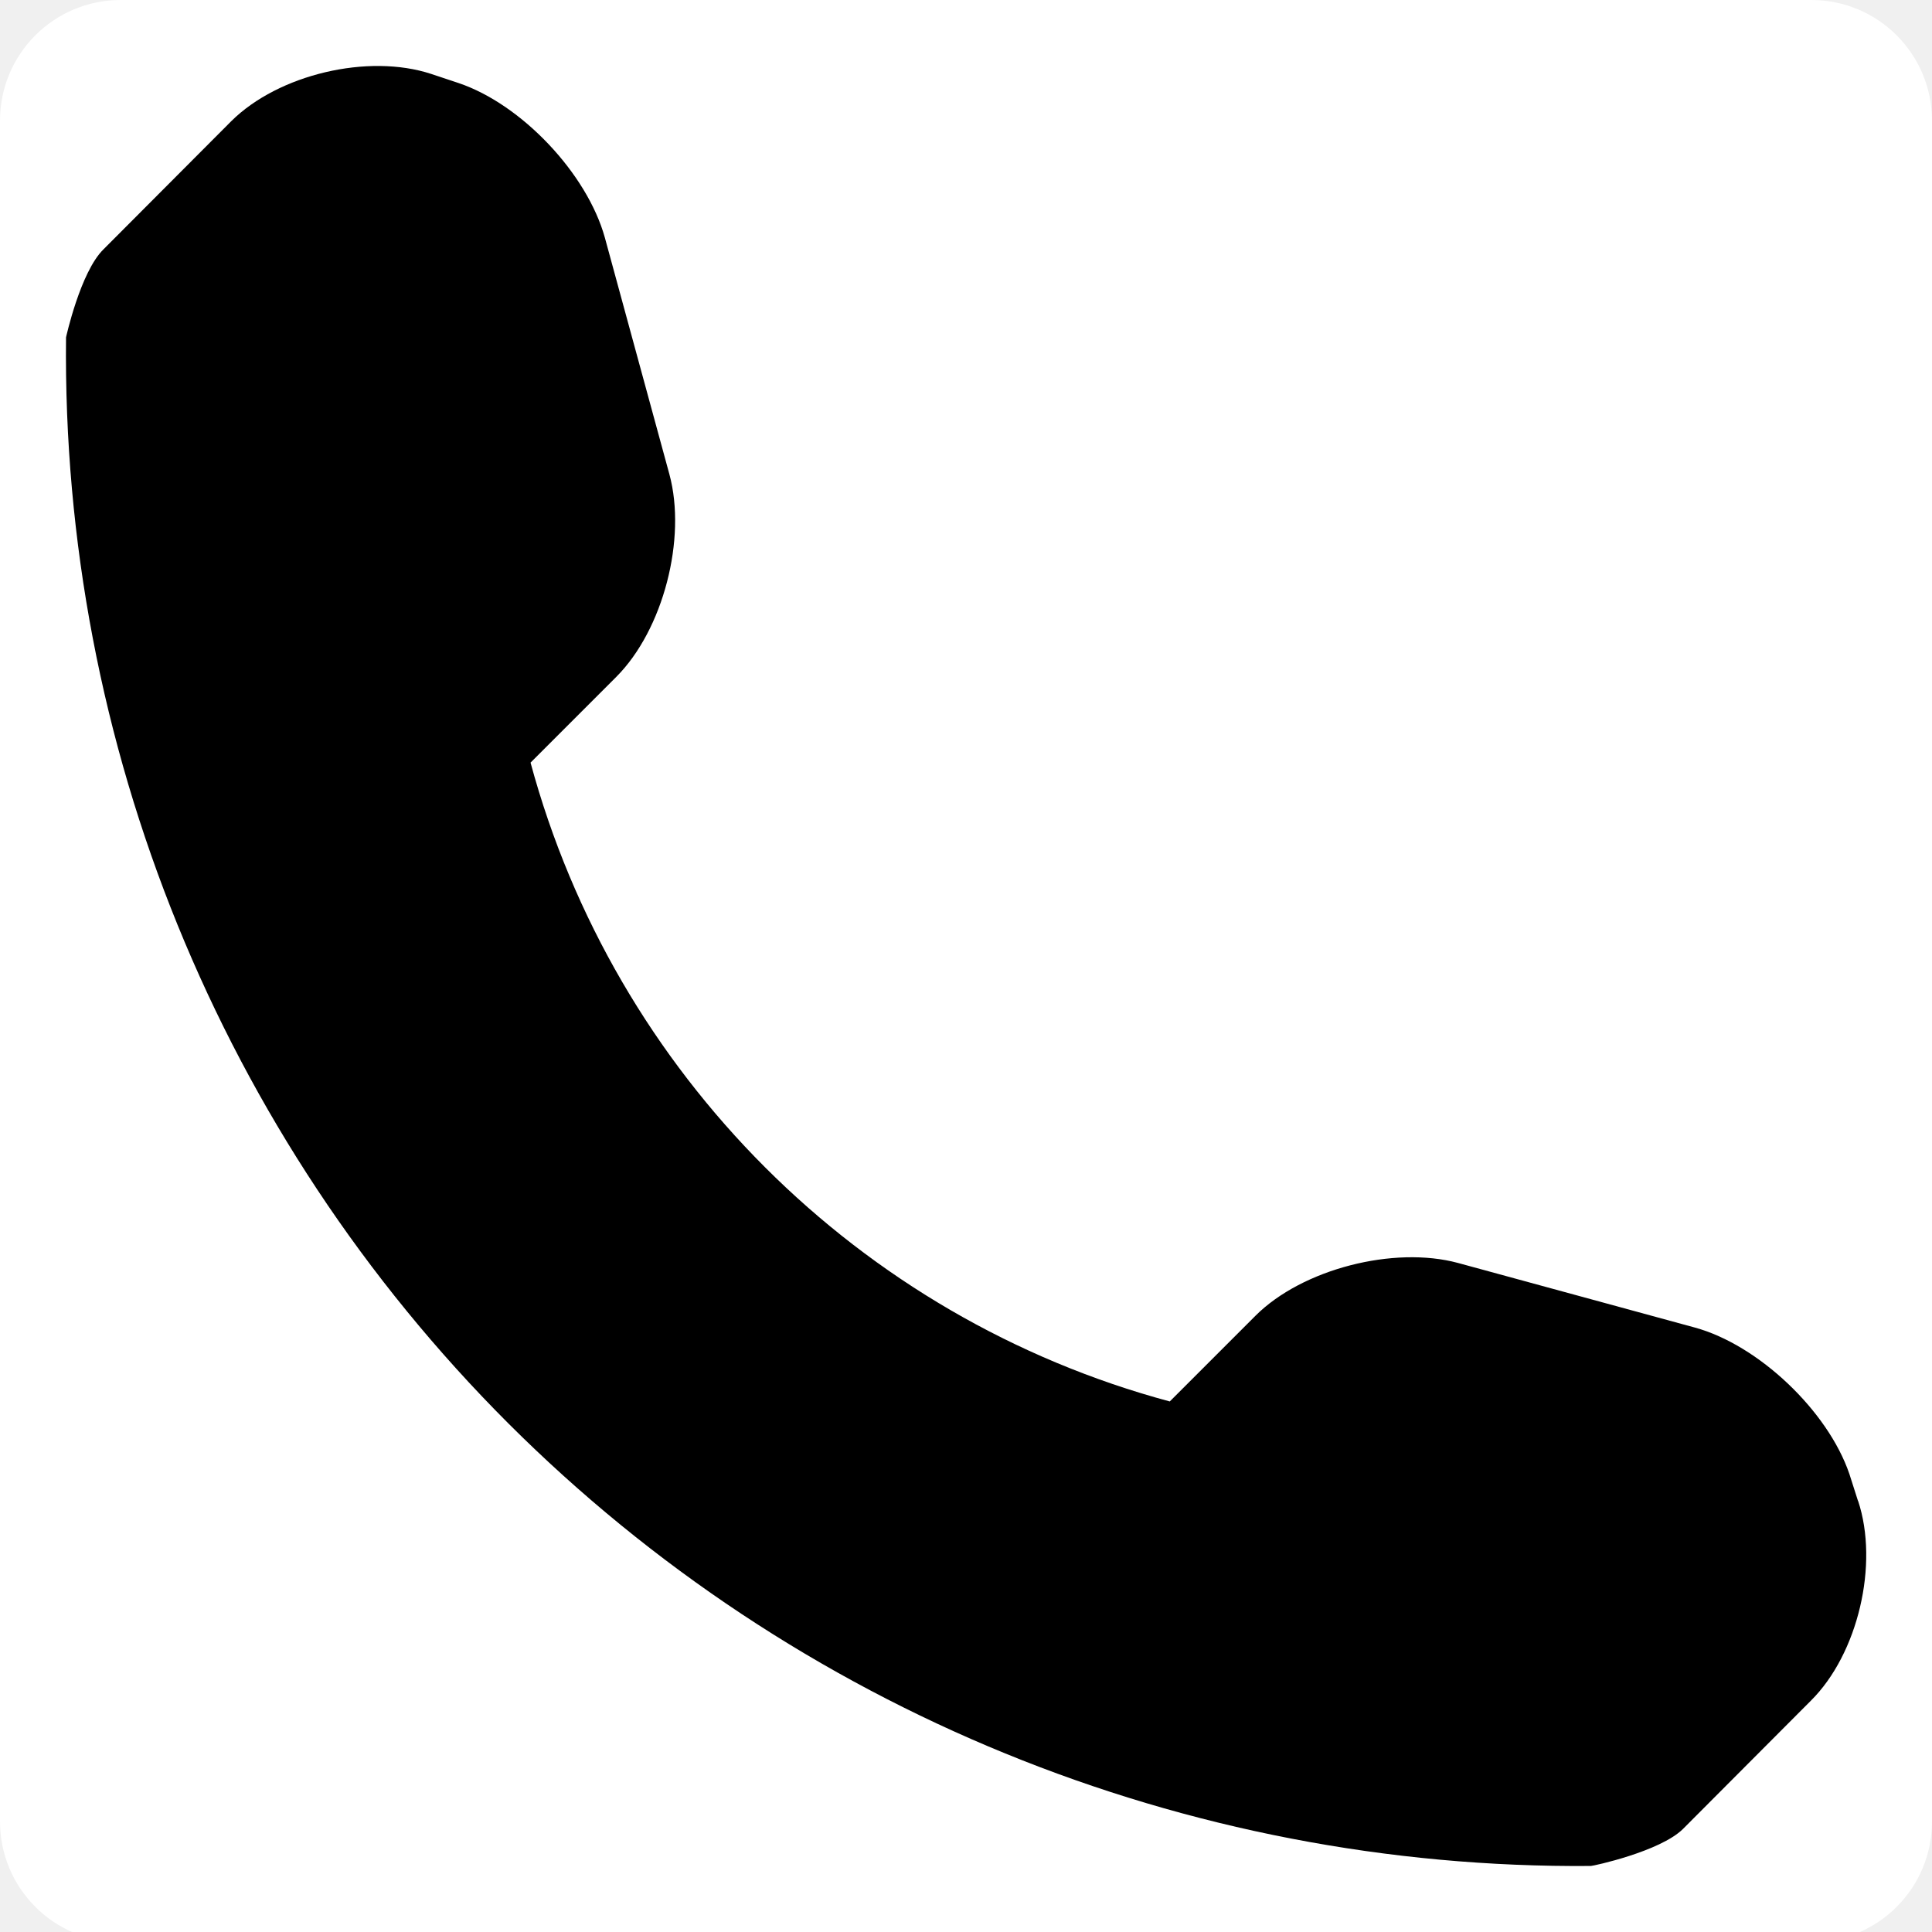
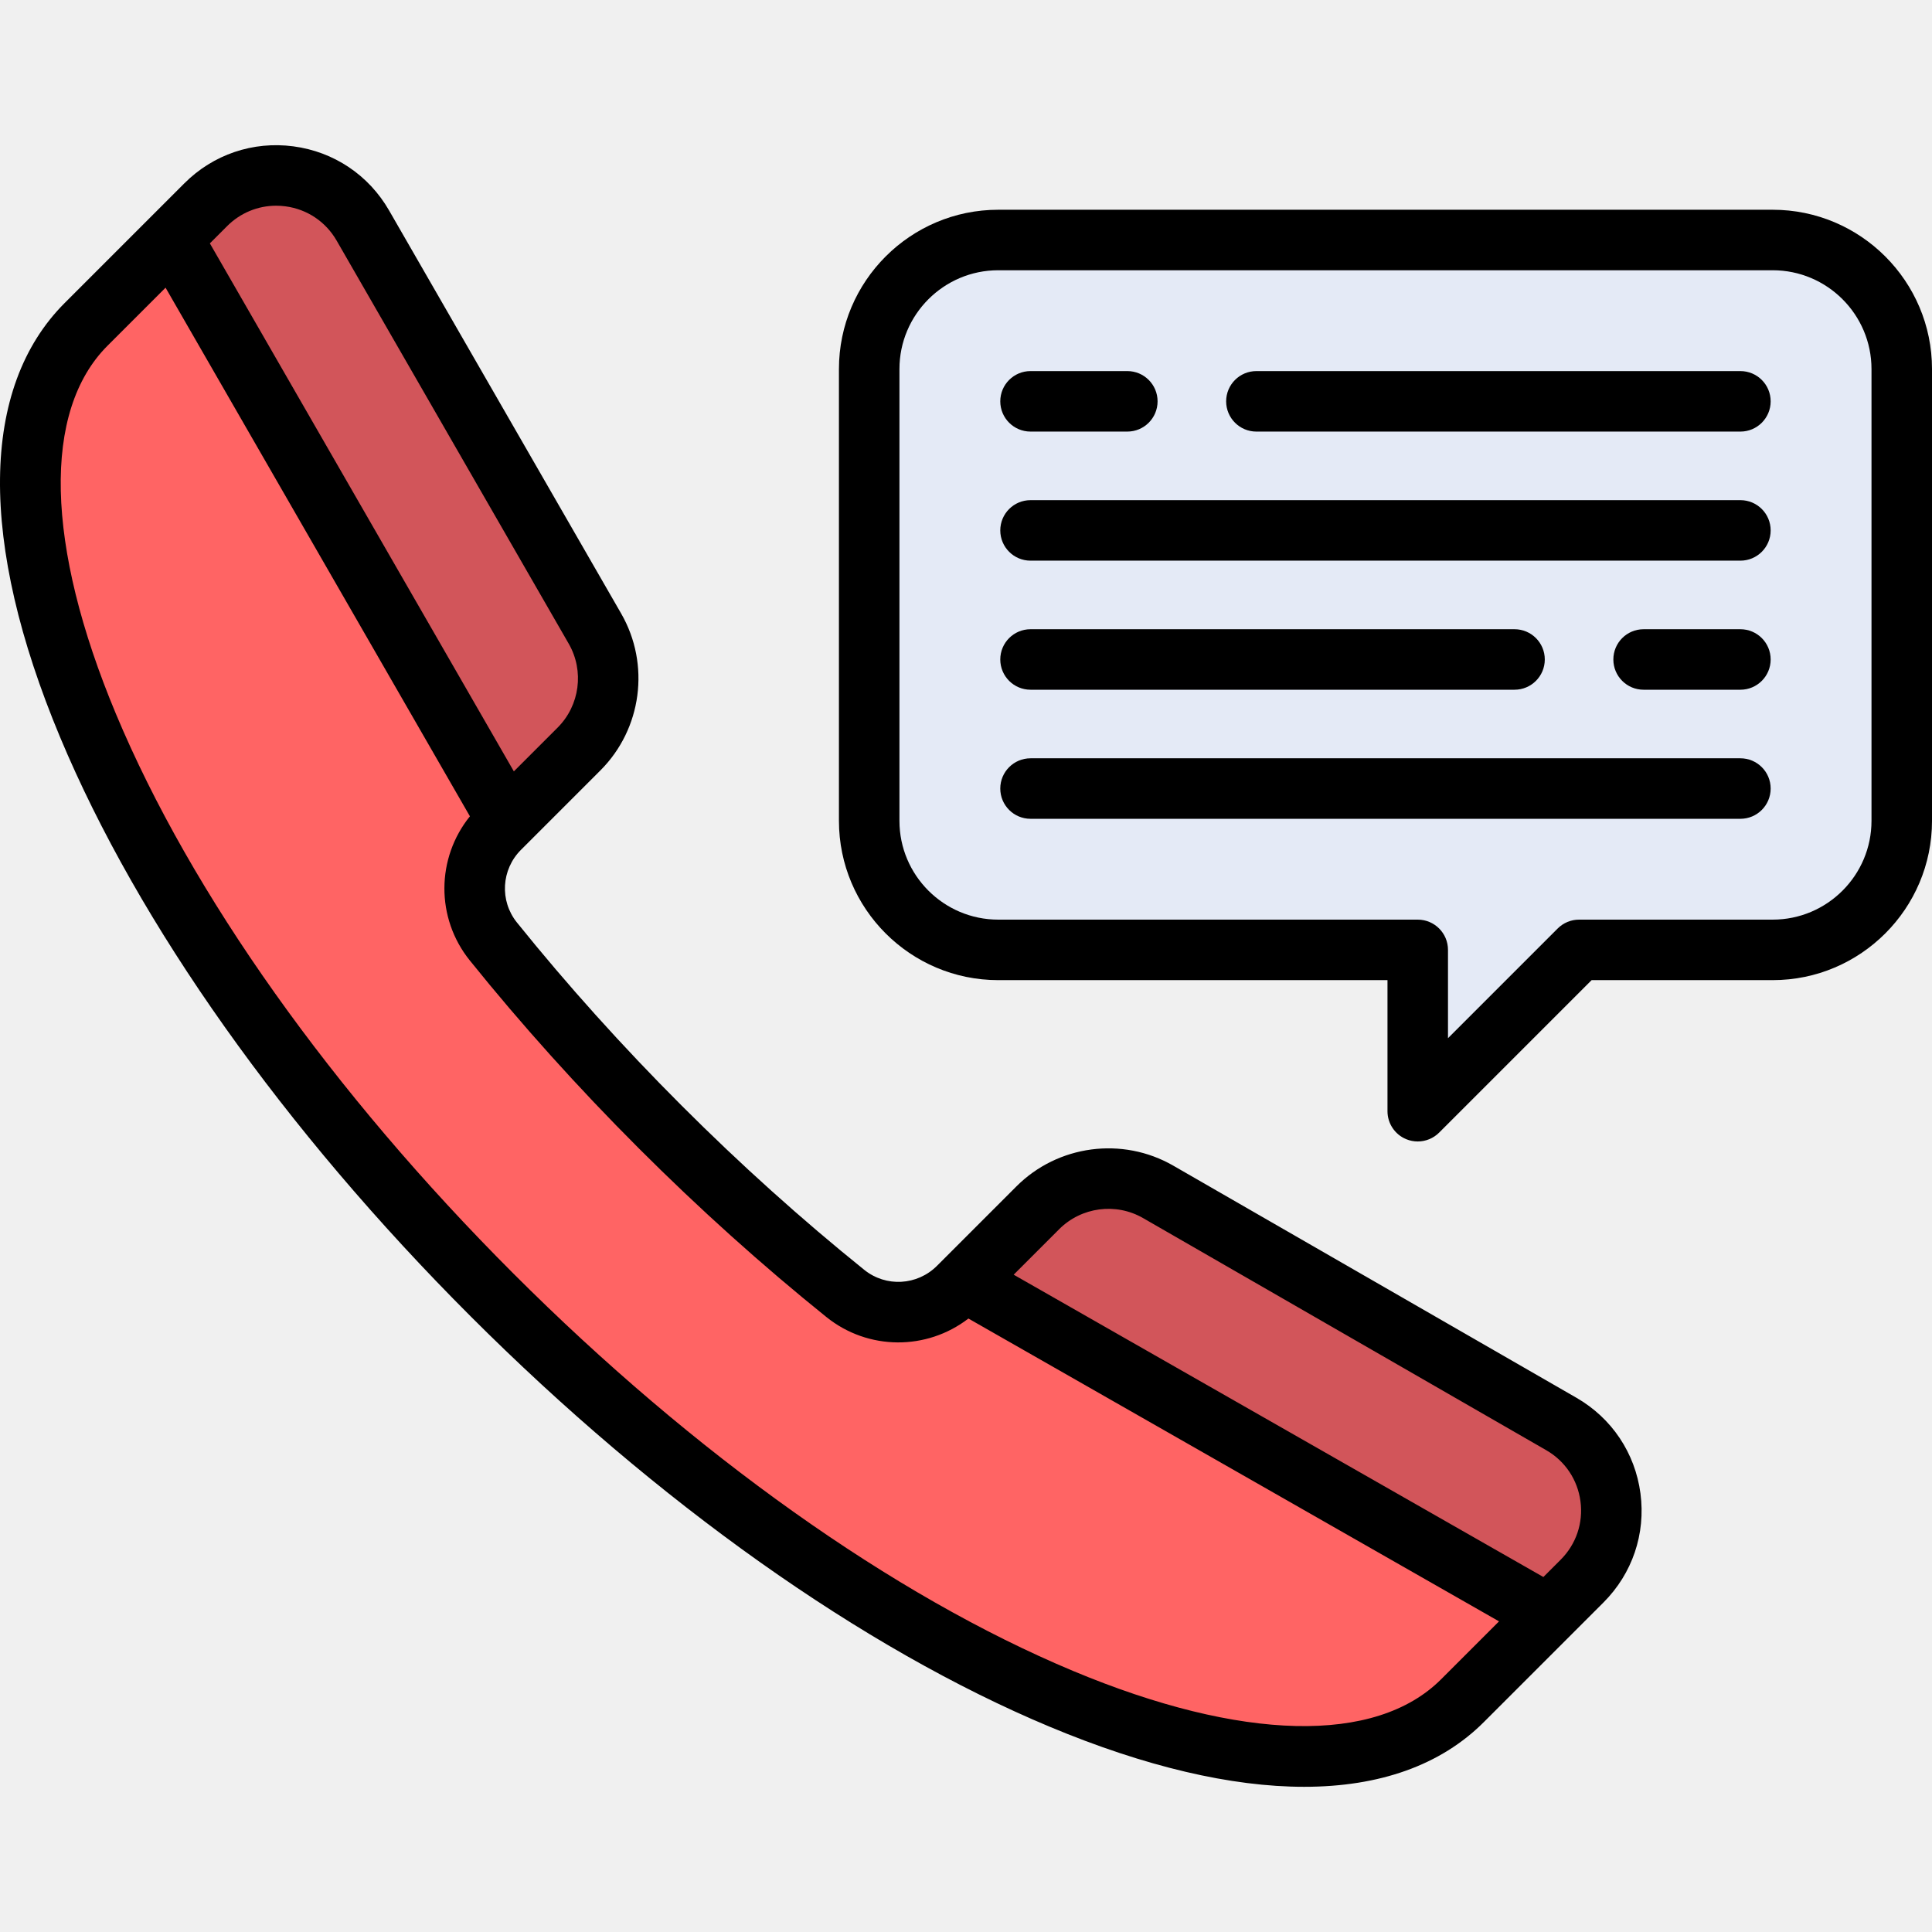
- <svg xmlns="http://www.w3.org/2000/svg" version="1.2" viewBox="0 0 512 512" width="28" height="28">
-   <style>
- 		.s0 { fill: #ffffff } 
- 		.s1 { fill: #000000 } 
- 	</style>
-   <path id="Shape 1" class="s0" d="m0 32c0-17.7 14.3-32 32-32h448c17.7 0 32 14.3 32 32v450.7c0 17.7-14.3 32-32 32h-448c-17.7 0-32-14.3-32-32z" />
-   <path id="Layer" class="s1" d="m492.4 397.8l-2.3-7.2c-5.7-16.7-24.1-34.2-41-38.8l-62.7-17.1c-17-4.6-41.3 1.6-53.7 14l-22.7 22.7c-82.5-22.2-147.1-86.9-169.4-169.3l22.7-22.7c12.5-12.5 18.7-36.7 14.1-53.7l-17.1-62.7c-4.7-17-22.1-35.4-38.8-41l-7.2-2.4c-16.7-5.5-40.5 0.1-53 12.5l-33.9 34c-6.1 6-9.9 23.3-9.9 23.3-1.2 107.8 41 211.6 117.2 287.8 76.1 76 179.5 118.2 286.9 117.3 0.6 0 18.3-3.8 24.4-9.8l33.9-34c12.5-12.4 18.1-36.2 12.5-53z" />
+ <svg xmlns="http://www.w3.org/2000/svg" version="1.1" id="Layer_1" x="0px" y="0px" viewBox="0 0 512.001 512.001" style="enable-background:new 0 0 512.001 512.001;" xml:space="preserve">
+   <path style="fill:#FF6464;" d="M413.766,377.369l-106.833-61.511c-10.366-5.968-23.446-4.238-31.905,4.22l-21.042,21.042  c-8.111,8.111-21.025,8.847-29.961,1.657c-16.498-13.276-32.988-28.048-49.11-44.169s-30.893-32.611-44.169-49.11  c-7.19-8.936-6.454-21.85,1.657-29.961l21.043-21.043c8.457-8.457,10.188-21.538,4.22-31.903L96.154,59.757  c-8.686-15.084-29.321-17.814-41.629-5.506L22.816,85.959C-18.506,127.28,29.647,242.43,130.37,343.152  s215.872,148.875,257.193,107.554l31.708-31.708C431.58,406.691,428.85,386.055,413.766,377.369z" />
+   <g>
+     <path style="fill:#D2555A;" d="M45.603,63.172l88.848,154.316l18.993-18.993c8.457-8.457,10.188-21.538,4.219-31.903L96.154,59.757   c-8.686-15.084-29.321-17.814-41.63-5.506L45.603,63.172z" />
+     <path style="fill:#D2555A;" d="M410.351,427.92l8.921-8.921c12.308-12.308,9.578-32.945-5.506-41.629l-106.833-61.511   c-10.366-5.968-23.446-4.238-31.905,4.22l-19.488,19.487L410.351,427.92z" />
+   </g>
+   <path style="fill:#E4EAF6;" d="M469.779,63.603H264.55c-18.813,0-34.205,15.392-34.205,34.205v119.717  c0,18.813,15.392,34.205,34.205,34.205h111.166v32.434c0,3.81,4.606,5.716,7.298,3.023l35.458-35.458h51.307  c18.813,0,34.205-15.392,34.205-34.205V97.806C503.983,78.995,488.591,63.603,469.779,63.603z" />
+   <path d="M417.766,370.421l-106.834-61.51c-13.478-7.761-30.575-5.501-41.573,5.498l-21.042,21.042  c-5.239,5.238-13.522,5.703-19.267,1.08c-16.56-13.326-32.868-27.992-48.466-43.592s-30.265-31.906-43.592-48.466  c-4.623-5.745-4.159-14.029,1.08-19.267l21.043-21.042c10.998-10.998,13.259-28.093,5.498-41.573L103.102,55.757  c-5.394-9.369-14.635-15.556-25.353-16.973c-10.716-1.419-21.249,2.154-28.893,9.799L17.147,80.29  c-22.436,22.436-22.869,63.308-1.217,115.083c20.708,49.518,59.337,104.014,108.771,153.448s103.93,88.063,153.448,108.771  c25.405,10.624,48.182,15.93,67.447,15.93c19.997,0,36.209-5.72,47.637-17.147l31.708-31.708  c7.645-7.645,11.216-18.176,9.799-28.893C433.322,385.056,427.135,375.816,417.766,370.421z M73.181,54.516  c0.817,0,1.641,0.053,2.466,0.162c5.733,0.758,10.675,4.067,13.56,9.078l61.51,106.833c4.151,7.211,2.942,16.353-2.941,22.235  l-11.598,11.598L55.616,64.496l4.576-4.576C63.693,56.42,68.323,54.516,73.181,54.516z M381.895,445.039  c-17.281,17.28-52.839,16.463-97.56-2.238c-47.637-19.921-100.302-57.323-148.296-105.316  C88.047,289.491,50.644,236.825,30.724,189.189c-18.701-44.722-19.517-80.281-2.238-97.56l15.39-15.39l80.657,140.09  c-8.916,11.05-9.103,26.926-0.033,38.197c13.686,17.008,28.741,33.747,44.746,49.752s32.744,31.06,49.752,44.746  c11.086,8.92,26.624,8.886,37.646,0.403l140.613,80.251L381.895,445.039z M413.603,413.331l-4.593,4.593l-140.375-80.115  l12.061-12.061c5.882-5.882,15.026-7.092,22.235-2.941l106.834,61.51c5.011,2.885,8.319,7.828,9.078,13.56  C419.602,403.609,417.692,409.241,413.603,413.331z" />
+   <path d="M469.779,55.586H264.55c-23.281,0-42.222,18.941-42.222,42.222v119.717c0,23.281,18.941,42.222,42.222,42.222h103.149  v34.739c0,3.243,1.953,6.165,4.949,7.406c0.992,0.41,2.033,0.61,3.067,0.61c2.086,0,4.137-0.815,5.671-2.348l40.408-40.408h47.987  c23.281,0,42.222-18.941,42.222-42.222V97.808C512,74.527,493.059,55.586,469.779,55.586z M495.967,217.524  c0,14.44-11.748,26.188-26.188,26.188h-51.307c-2.126,0-4.166,0.844-5.668,2.348l-29.071,29.071v-23.402  c0-4.427-3.589-8.017-8.017-8.017H264.55c-14.44,0-26.188-11.748-26.188-26.188V97.808c0-14.44,11.748-26.188,26.188-26.188h205.229  c14.44,0,26.188,11.748,26.188,26.188V217.524z" />
+   <path d="M273.101,114.375h25.654c4.427,0,8.017-3.589,8.017-8.017s-3.589-8.017-8.017-8.017h-25.654  c-4.427,0-8.017,3.589-8.017,8.017S268.674,114.375,273.101,114.375z" />
+   <path d="M461.227,98.342H332.959c-4.427,0-8.017,3.589-8.017,8.017s3.589,8.017,8.017,8.017h128.268  c4.427,0,8.017-3.589,8.017-8.017S465.655,98.342,461.227,98.342z" />
+   <path d="M461.227,132.547H273.101c-4.427,0-8.017,3.589-8.017,8.017s3.589,8.017,8.017,8.017h188.126  c4.427,0,8.017-3.589,8.017-8.017S465.655,132.547,461.227,132.547z" />
+   <path d="M273.101,182.785h128.268c4.427,0,8.017-3.589,8.017-8.017c0-4.427-3.589-8.017-8.017-8.017H273.101  c-4.427,0-8.017,3.589-8.017,8.017C265.084,179.196,268.674,182.785,273.101,182.785z" />
+   <path d="M461.227,166.752h-25.654c-4.427,0-8.017,3.589-8.017,8.017c0,4.427,3.589,8.017,8.017,8.017h25.654  c4.427,0,8.017-3.589,8.017-8.017C469.244,170.341,465.655,166.752,461.227,166.752z" />
+   <path d="M461.227,200.956H273.101c-4.427,0-8.017,3.589-8.017,8.017s3.589,8.017,8.017,8.017h188.126  c4.427,0,8.017-3.589,8.017-8.017S465.655,200.956,461.227,200.956z" />
+   <g>
+ </g>
+   <g>
+ </g>
+   <g>
+ </g>
+   <g>
+ </g>
+   <g>
+ </g>
+   <g>
+ </g>
+   <g>
+ </g>
+   <g>
+ </g>
+   <g>
+ </g>
+   <g>
+ </g>
+   <g>
+ </g>
+   <g>
+ </g>
+   <g>
+ </g>
+   <g>
+ </g>
+   <g>
+ </g>
</svg>
